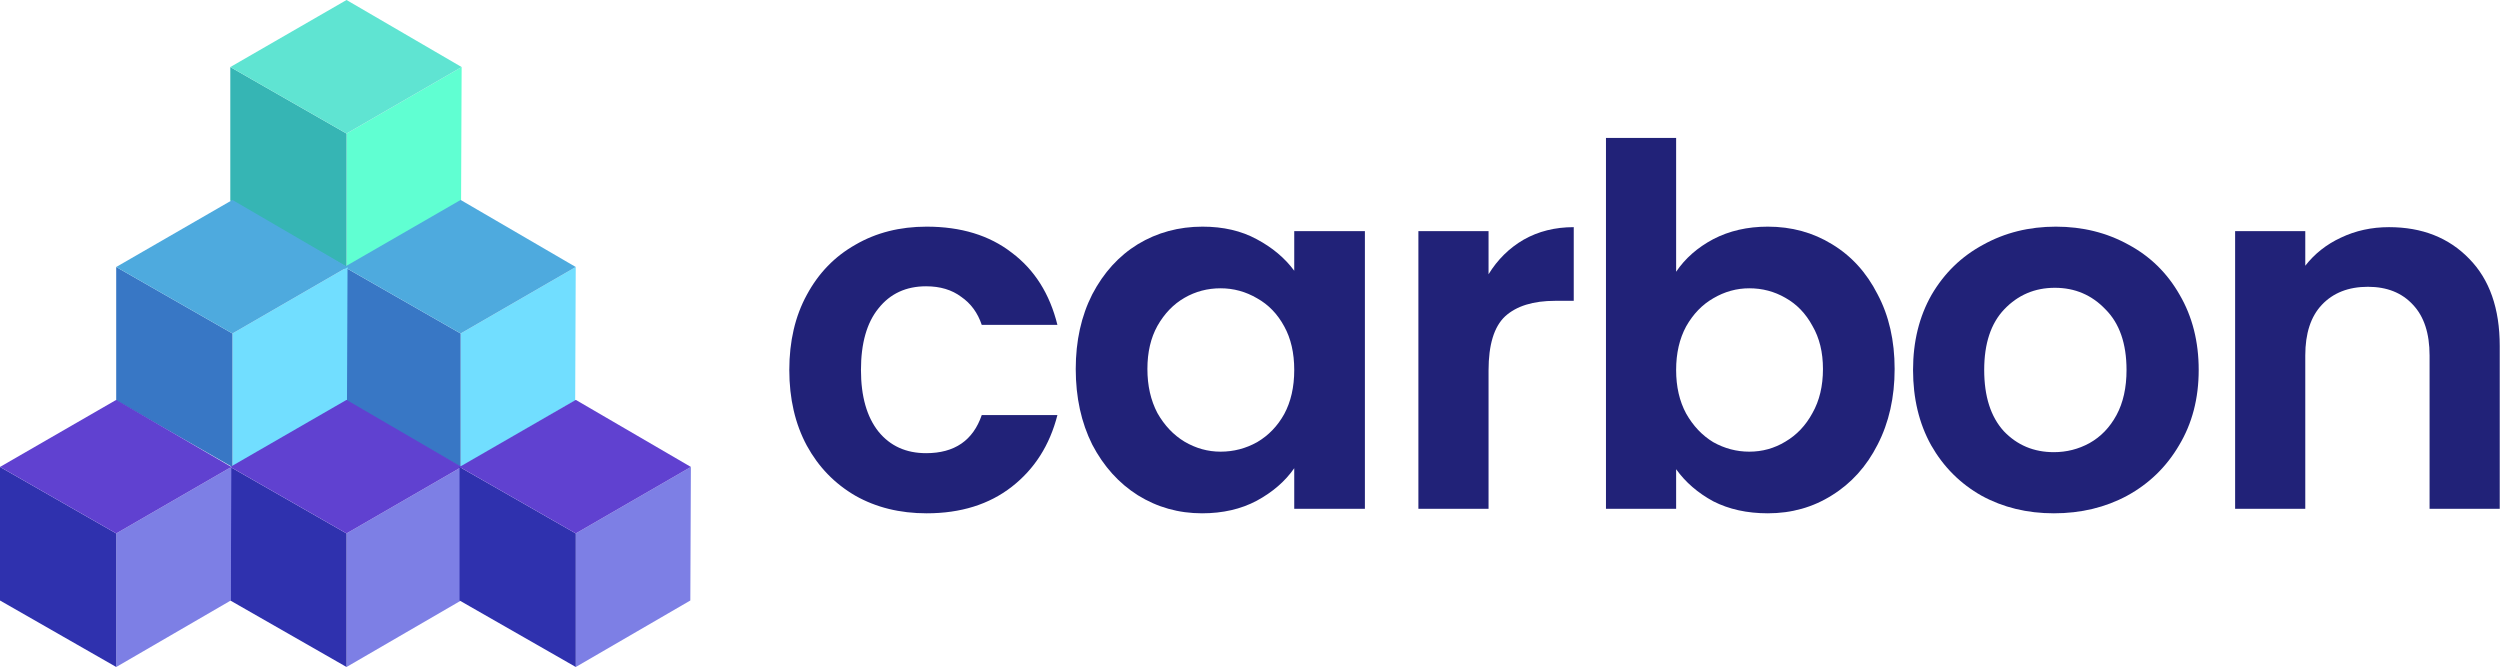
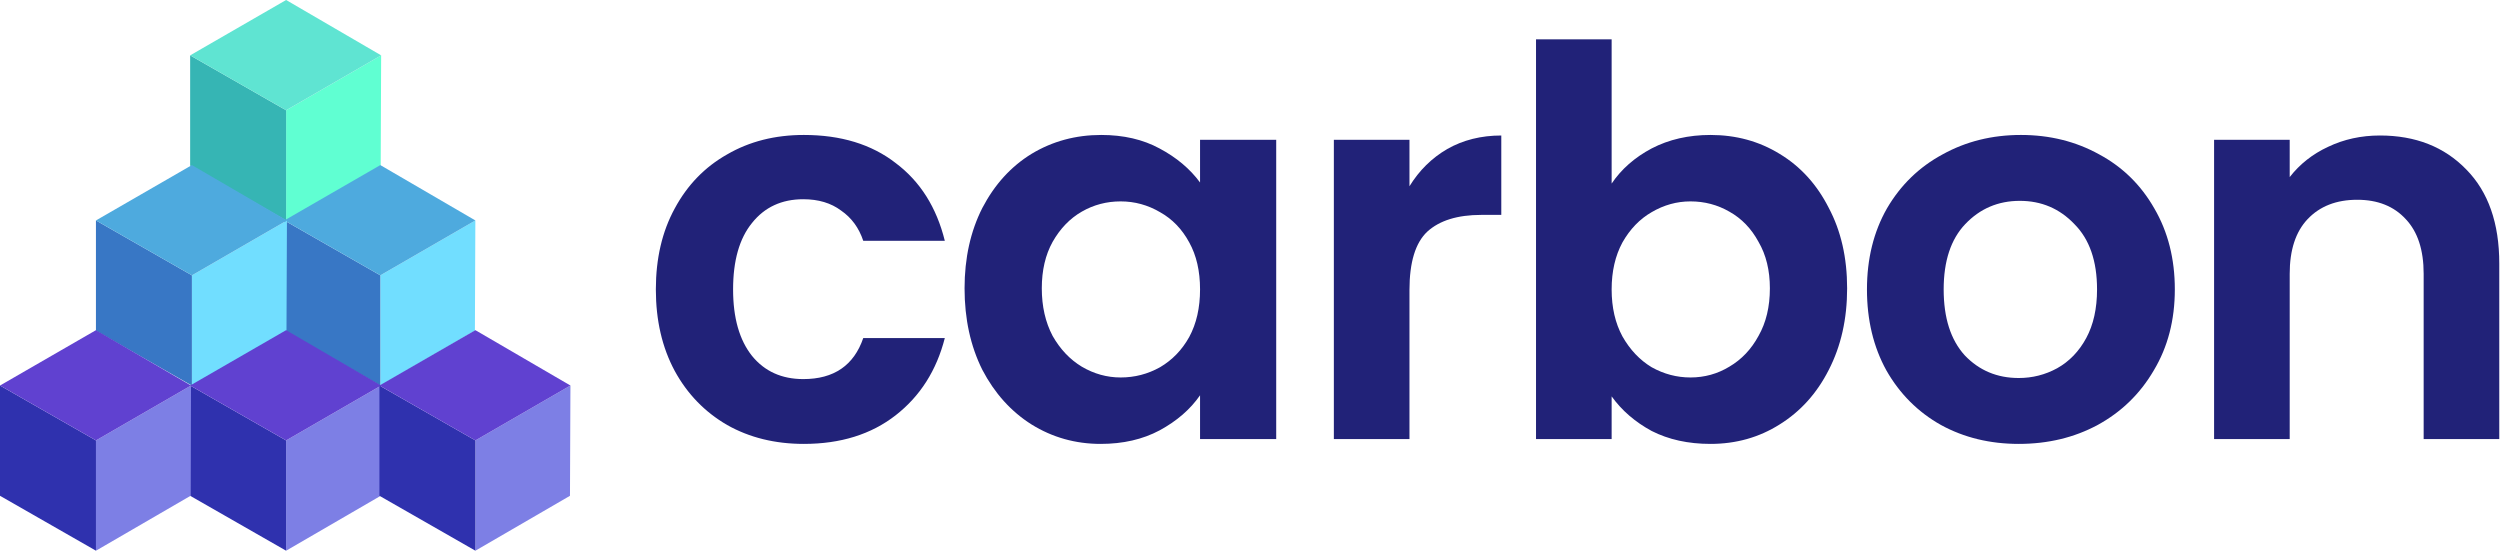
- <svg xmlns="http://www.w3.org/2000/svg" width="1307" height="349" viewBox="0 0 1307 349" fill="none">
-   <path d="M412.646 193.426C412.646 178.405 415.703 165.305 421.816 154.126C427.929 142.773 436.401 134.039 447.23 127.926C458.059 121.638 470.461 118.494 484.434 118.494C502.425 118.494 517.271 123.035 528.974 132.118C540.851 141.026 548.799 153.602 552.816 169.846H513.254C511.158 163.558 507.577 158.667 502.512 155.174C497.621 151.506 491.508 149.672 484.172 149.672C473.692 149.672 465.395 153.515 459.282 161.2C453.169 168.711 450.112 179.453 450.112 193.426C450.112 207.225 453.169 217.967 459.282 225.652C465.395 233.163 473.692 236.918 484.172 236.918C499.019 236.918 508.713 230.281 513.254 217.006H552.816C548.799 232.726 540.851 245.215 528.974 254.472C517.097 263.729 502.25 268.358 484.434 268.358C470.461 268.358 458.059 265.301 447.23 259.188C436.401 252.9 427.929 244.167 421.816 232.988C415.703 221.635 412.646 208.447 412.646 193.426Z" fill="#212278" />
-   <path d="M562.395 192.902C562.395 178.23 565.277 165.217 571.041 153.864C576.98 142.511 584.927 133.777 594.883 127.664C605.014 121.551 616.28 118.494 628.681 118.494C639.511 118.494 648.943 120.677 656.977 125.044C665.187 129.411 671.737 134.913 676.627 141.55V120.852H713.569V266H676.627V244.778C671.911 251.59 665.361 257.267 656.977 261.808C648.768 266.175 639.249 268.358 628.419 268.358C616.193 268.358 605.014 265.214 594.883 258.926C584.927 252.638 576.98 243.817 571.041 232.464C565.277 220.936 562.395 207.749 562.395 192.902ZM676.627 193.426C676.627 184.518 674.881 176.92 671.387 170.632C667.894 164.169 663.178 159.279 657.239 155.96C651.301 152.467 644.925 150.72 638.113 150.72C631.301 150.72 625.013 152.379 619.249 155.698C613.485 159.017 608.769 163.907 605.101 170.37C601.608 176.658 599.861 184.169 599.861 192.902C599.861 201.635 601.608 209.321 605.101 215.958C608.769 222.421 613.485 227.399 619.249 230.892C625.188 234.385 631.476 236.132 638.113 236.132C644.925 236.132 651.301 234.473 657.239 231.154C663.178 227.661 667.894 222.77 671.387 216.482C674.881 210.019 676.627 202.334 676.627 193.426Z" fill="#212278" />
-   <path d="M778.214 143.384C782.93 135.699 789.043 129.673 796.554 125.306C804.239 120.939 812.972 118.756 822.754 118.756V157.27H813.06C801.532 157.27 792.798 159.977 786.86 165.392C781.096 170.807 778.214 180.239 778.214 193.688V266H741.534V120.852H778.214V143.384Z" fill="#212278" />
-   <path d="M876.28 142.074C880.996 135.087 887.458 129.411 895.668 125.044C904.052 120.677 913.571 118.494 924.226 118.494C936.627 118.494 947.806 121.551 957.762 127.664C967.892 133.777 975.84 142.511 981.604 153.864C987.542 165.043 990.512 178.055 990.512 192.902C990.512 207.749 987.542 220.936 981.604 232.464C975.84 243.817 967.892 252.638 957.762 258.926C947.806 265.214 936.627 268.358 924.226 268.358C913.396 268.358 903.877 266.262 895.668 262.07C887.633 257.703 881.17 252.114 876.28 245.302V266H839.6V72.12H876.28V142.074ZM953.046 192.902C953.046 184.169 951.212 176.658 947.544 170.37C944.05 163.907 939.334 159.017 933.396 155.698C927.632 152.379 921.344 150.72 914.532 150.72C907.894 150.72 901.606 152.467 895.668 155.96C889.904 159.279 885.188 164.169 881.52 170.632C878.026 177.095 876.28 184.693 876.28 193.426C876.28 202.159 878.026 209.757 881.52 216.22C885.188 222.683 889.904 227.661 895.668 231.154C901.606 234.473 907.894 236.132 914.532 236.132C921.344 236.132 927.632 234.385 933.396 230.892C939.334 227.399 944.05 222.421 947.544 215.958C951.212 209.495 953.046 201.81 953.046 192.902Z" fill="#212278" />
-   <path d="M1073.76 268.358C1059.78 268.358 1047.21 265.301 1036.03 259.188C1024.85 252.9 1016.03 244.079 1009.57 232.726C1003.28 221.373 1000.14 208.273 1000.14 193.426C1000.14 178.579 1003.37 165.479 1009.83 154.126C1016.47 142.773 1025.46 134.039 1036.82 127.926C1048.17 121.638 1060.83 118.494 1074.81 118.494C1088.78 118.494 1101.44 121.638 1112.8 127.926C1124.15 134.039 1133.06 142.773 1139.52 154.126C1146.16 165.479 1149.48 178.579 1149.48 193.426C1149.48 208.273 1146.07 221.373 1139.26 232.726C1132.62 244.079 1123.54 252.9 1112.01 259.188C1100.66 265.301 1087.91 268.358 1073.76 268.358ZM1073.76 236.394C1080.4 236.394 1086.6 234.822 1092.36 231.678C1098.3 228.359 1103.01 223.469 1106.51 217.006C1110 210.543 1111.75 202.683 1111.75 193.426C1111.75 179.627 1108.08 169.06 1100.74 161.724C1093.58 154.213 1084.76 150.458 1074.28 150.458C1063.8 150.458 1054.98 154.213 1047.82 161.724C1040.83 169.06 1037.34 179.627 1037.34 193.426C1037.34 207.225 1040.75 217.879 1047.56 225.39C1054.54 232.726 1063.28 236.394 1073.76 236.394Z" fill="#212278" />
-   <path d="M1248.96 118.756C1266.25 118.756 1280.22 124.258 1290.88 135.262C1301.53 146.091 1306.86 161.287 1306.86 180.85V266H1270.18V185.828C1270.18 174.3 1267.3 165.479 1261.53 159.366C1255.77 153.078 1247.91 149.934 1237.95 149.934C1227.82 149.934 1219.79 153.078 1213.85 159.366C1208.08 165.479 1205.2 174.3 1205.2 185.828V266H1168.52V120.852H1205.2V138.93C1210.09 132.642 1216.29 127.751 1223.8 124.258C1231.49 120.59 1239.87 118.756 1248.96 118.756Z" fill="#212278" />
+ <svg xmlns="http://www.w3.org/2000/svg" width="1583" height="349" viewBox="0 0 1583 349" fill="none">
+   <path d="M415.286 183.266C415.286 163.658 419.276 146.558 427.256 131.966C435.236 117.146 446.294 105.746 460.43 97.766C474.566 89.558 490.754 85.454 508.994 85.454C532.478 85.454 551.858 91.382 567.134 103.238C582.638 114.866 593.012 131.282 598.256 152.486H546.614C543.878 144.278 539.204 137.894 532.592 133.334C526.208 128.546 518.228 126.152 508.652 126.152C494.972 126.152 484.142 131.168 476.162 141.2C468.182 151.004 464.192 165.026 464.192 183.266C464.192 201.278 468.182 215.3 476.162 225.332C484.142 235.136 494.972 240.038 508.652 240.038C528.032 240.038 540.686 231.374 546.614 214.046H598.256C593.012 234.566 582.638 250.868 567.134 262.952C551.63 275.036 532.25 281.078 508.994 281.078C490.754 281.078 474.566 277.088 460.43 269.108C446.294 260.9 435.236 249.5 427.256 234.908C419.276 220.088 415.286 202.874 415.286 183.266Z" fill="#212278" />
+   <path d="M610.76 182.582C610.76 163.43 614.522 146.444 622.046 131.624C629.798 116.804 640.172 105.404 653.168 97.424C666.392 89.444 681.098 85.454 697.286 85.454C711.422 85.454 723.734 88.304 734.222 94.004C744.938 99.704 753.488 106.886 759.872 115.55V88.532H808.094V278H759.872V250.298C753.716 259.19 745.166 266.6 734.222 272.528C723.506 278.228 711.08 281.078 696.944 281.078C680.984 281.078 666.392 276.974 653.168 268.766C640.172 260.558 629.798 249.044 622.046 234.224C614.522 219.176 610.76 201.962 610.76 182.582ZM759.872 183.266C759.872 171.638 757.592 161.72 753.032 153.512C748.472 145.076 742.316 138.692 734.564 134.36C726.812 129.8 718.49 127.52 709.598 127.52C700.706 127.52 692.498 129.686 684.974 134.018C677.45 138.35 671.294 144.734 666.506 153.17C661.946 161.378 659.666 171.182 659.666 182.582C659.666 193.982 661.946 204.014 666.506 212.678C671.294 221.114 677.45 227.612 684.974 232.172C692.726 236.732 700.934 239.012 709.598 239.012C718.49 239.012 726.812 236.846 734.564 232.514C742.316 227.954 748.472 221.57 753.032 213.362C757.592 204.926 759.872 194.894 759.872 183.266Z" fill="#212278" />
+   <path d="M892.478 117.944C898.634 107.912 906.614 100.046 916.418 94.346C926.45 88.646 937.85 85.796 950.618 85.796V136.07H937.964C922.916 136.07 911.516 139.604 903.764 146.672C896.24 153.74 892.478 166.052 892.478 183.608V278H844.598V88.532H892.478V117.944Z" fill="#212278" />
+   <path d="M1020.49 116.234C1026.64 107.114 1035.08 99.704 1045.8 94.004C1056.74 88.304 1069.17 85.454 1083.07 85.454C1099.26 85.454 1113.85 89.444 1126.85 97.424C1140.07 105.404 1150.45 116.804 1157.97 131.624C1165.72 146.216 1169.6 163.202 1169.6 182.582C1169.6 201.962 1165.72 219.176 1157.97 234.224C1150.45 249.044 1140.07 260.558 1126.85 268.766C1113.85 276.974 1099.26 281.078 1083.07 281.078C1068.94 281.078 1056.51 278.342 1045.8 272.87C1035.31 267.17 1026.87 259.874 1020.49 250.982V278H972.607V24.92H1020.49V116.234ZM1120.69 182.582C1120.69 171.182 1118.3 161.378 1113.51 153.17C1108.95 144.734 1102.8 138.35 1095.04 134.018C1087.52 129.686 1079.31 127.52 1070.42 127.52C1061.76 127.52 1053.55 129.8 1045.8 134.36C1038.27 138.692 1032.12 145.076 1027.33 153.512C1022.77 161.948 1020.49 171.866 1020.49 183.266C1020.49 194.666 1022.77 204.584 1027.33 213.02C1032.12 221.456 1038.27 227.954 1045.8 232.514C1053.55 236.846 1061.76 239.012 1070.42 239.012C1079.31 239.012 1087.52 236.732 1095.04 232.172C1102.8 227.612 1108.95 221.114 1113.51 212.678C1118.3 204.242 1120.69 194.21 1120.69 182.582Z" fill="#212278" />
+   <path d="M1278.26 281.078C1260.02 281.078 1243.61 277.088 1229.02 269.108C1214.42 260.9 1202.91 249.386 1194.47 234.566C1186.27 219.746 1182.16 202.646 1182.16 183.266C1182.16 163.886 1186.38 146.786 1194.82 131.966C1203.48 117.146 1215.22 105.746 1230.04 97.766C1244.86 89.558 1261.39 85.454 1279.63 85.454C1297.87 85.454 1314.4 89.558 1329.22 97.766C1344.04 105.746 1355.67 117.146 1364.11 131.966C1372.77 146.786 1377.1 163.886 1377.1 183.266C1377.1 202.646 1372.66 219.746 1363.76 234.566C1355.1 249.386 1343.24 260.9 1328.2 269.108C1313.38 277.088 1296.73 281.078 1278.26 281.078ZM1278.26 239.354C1286.93 239.354 1295.02 237.302 1302.55 233.198C1310.3 228.866 1316.45 222.482 1321.01 214.046C1325.57 205.61 1327.85 195.35 1327.85 183.266C1327.85 165.254 1323.07 151.46 1313.49 141.884C1304.14 132.08 1292.63 127.178 1278.95 127.178C1265.27 127.178 1253.75 132.08 1244.41 141.884C1235.29 151.46 1230.73 165.254 1230.73 183.266C1230.73 201.278 1235.17 215.186 1244.06 224.99C1253.18 234.566 1264.58 239.354 1278.26 239.354Z" fill="#212278" />
+   <path d="M1506.96 85.796C1529.53 85.796 1547.77 92.978 1561.68 107.342C1575.59 121.478 1582.54 141.314 1582.54 166.85V278H1534.66V173.348C1534.66 158.3 1530.9 146.786 1523.37 138.806C1515.85 130.598 1505.59 126.494 1492.59 126.494C1479.37 126.494 1468.88 130.598 1461.13 138.806C1453.61 146.786 1449.84 158.3 1449.84 173.348V278H1401.96V88.532H1449.84V112.13C1456.23 103.922 1464.32 97.538 1474.13 92.978C1484.16 88.19 1495.1 85.796 1506.96 85.796Z" fill="#212278" />
  <path d="M181.165 139.644V69.822L241.346 35.057L241.054 104.879L181.165 139.644Z" fill="#60FFD2" />
  <path d="M181.165 69.822V139.644L120.4 104.879V35.057L181.165 69.822Z" fill="#36B5B4" />
  <path d="M120.4 35.057L181.165 69.822L241.346 35.057L181.165 0L120.4 35.057Z" fill="#5FE4D2" />
  <path d="M240.818 244.173V174.351L300.999 139.586L300.707 209.408L240.818 244.173Z" fill="#71DEFF" />
  <path d="M240.818 174.351V244.173L180.052 209.408V139.586L240.818 174.351Z" fill="#3877C5" />
  <path d="M180.052 139.586L240.818 174.351L300.999 139.586L240.818 104.529L180.052 139.586Z" fill="#4EAADE" />
  <path d="M121.512 244.173V174.351L181.693 139.586L181.401 209.408L121.512 244.173Z" fill="#71DEFF" />
  <path d="M121.512 174.351V244.173L60.747 209.408V139.586L121.512 174.351Z" fill="#3877C5" />
  <path d="M60.747 139.586L121.512 174.351L181.693 139.586L121.512 104.529L60.747 139.586Z" fill="#4EAADE" />
  <path d="M181.165 348.702V278.88L241.346 244.115L241.054 313.937L181.165 348.702Z" fill="#7D7FE5" />
  <path d="M181.165 278.88V348.702L120.4 313.937V244.115L181.165 278.88Z" fill="#2F31AE" />
  <path d="M120.4 244.115L181.165 278.88L241.346 244.115L181.165 209.057L120.4 244.115Z" fill="#6041D0" />
  <path d="M60.765 348.702V278.88L120.947 244.115L120.654 313.937L60.765 348.702Z" fill="#7D7FE5" />
-   <path d="M60.765 278.88V348.702L-1.52588e-05 313.937V244.115L60.765 278.88Z" fill="#2F31AE" />
-   <path d="M-1.52588e-05 244.115L60.765 278.88L120.947 244.115L60.766 209.057L-1.52588e-05 244.115Z" fill="#6041D0" />
+   <path d="M60.765 278.88V348.702L0 313.937V244.115L60.765 278.88Z" fill="#2F31AE" />
+   <path d="M0 244.115L60.765 278.88L120.947 244.115L60.766 209.057L0 244.115Z" fill="#6041D0" />
  <path d="M301.017 348.702V278.88L361.198 244.115L360.906 313.937L301.017 348.702Z" fill="#7D7FE5" />
  <path d="M301.017 278.88V348.702L240.252 313.937V244.115L301.017 278.88Z" fill="#2F31AE" />
  <path d="M240.252 244.115L301.017 278.88L361.198 244.115L301.018 209.057L240.252 244.115Z" fill="#6041D0" />
</svg>
